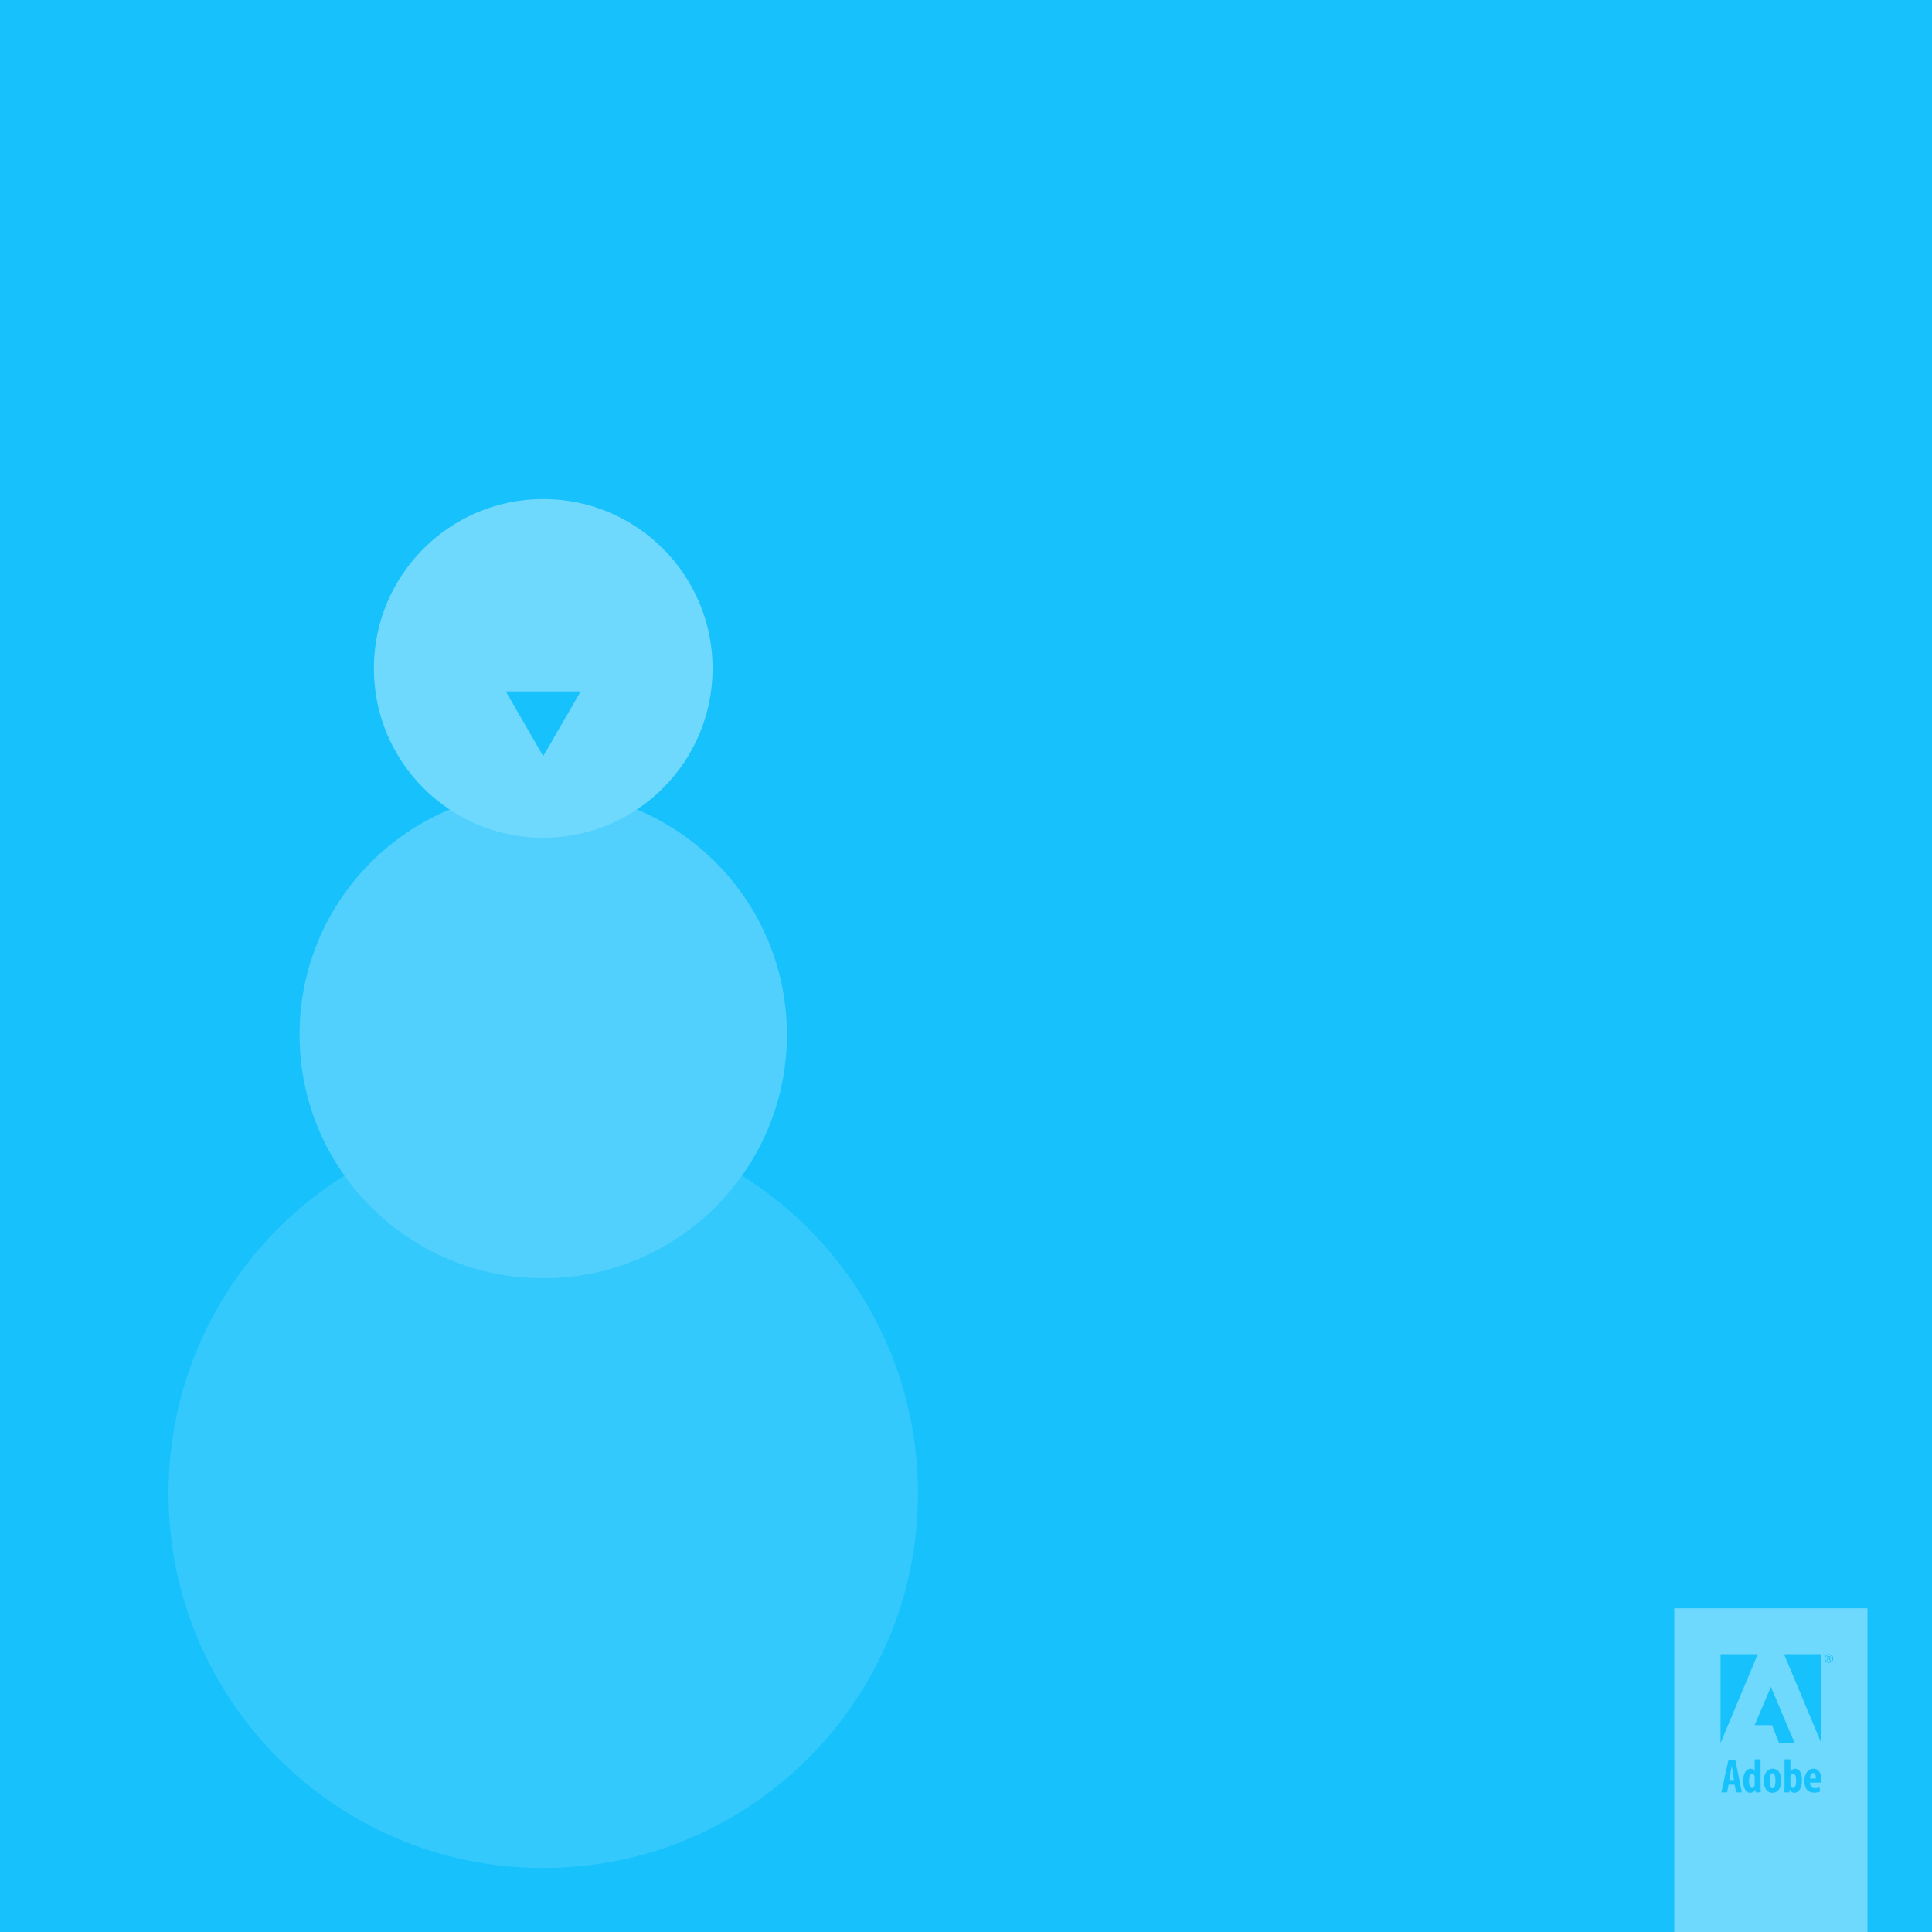
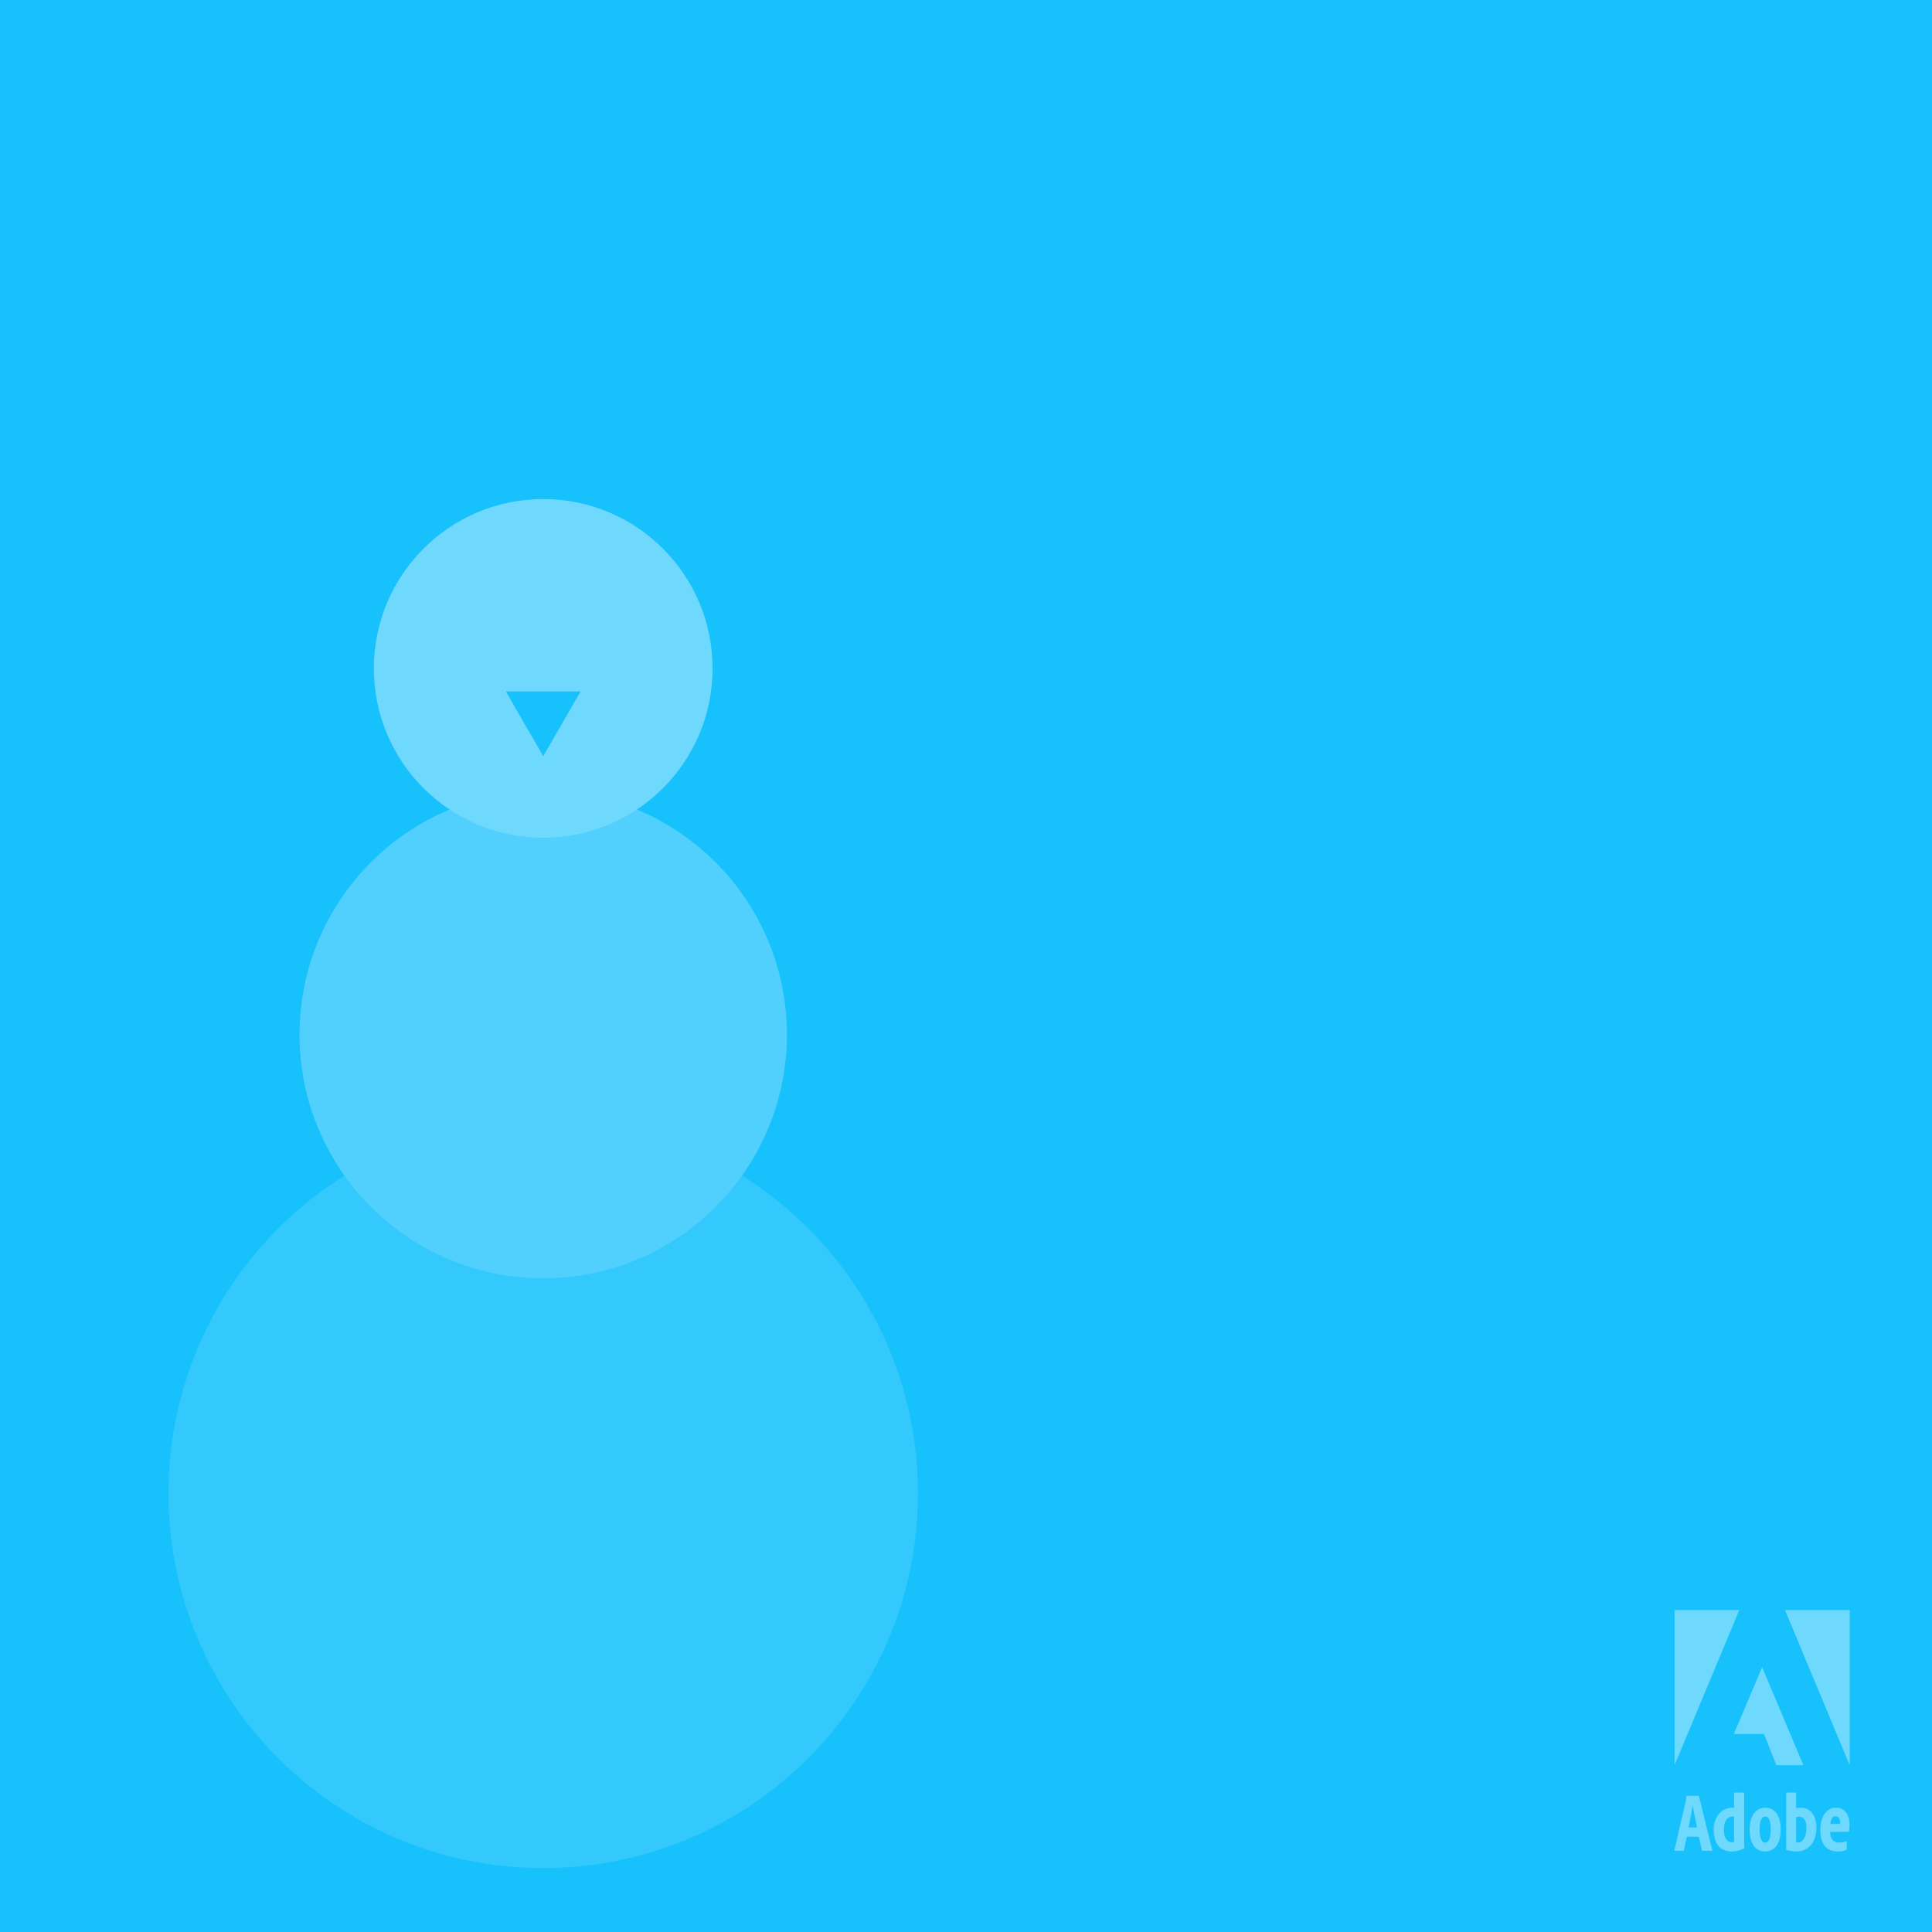
<svg xmlns="http://www.w3.org/2000/svg" version="1.1" id="vs_bg" x="0px" y="0px" width="1080px" height="1080px" viewBox="0 0 1080 1080" enable-background="new 0 0 1080 1080" xml:space="preserve">
  <rect fill="#17C1FC" width="1080" height="1080" />
-   <g>
-     <path fill="#6ED8FD" d="M990.877,991.201c-1.374,0-1.666,2.389-1.666,4.219c0,2.221,0.367,4.268,1.693,4.268h0.027   c1.238,0,1.555-2.329,1.555-4.268C992.486,993.59,992.17,991.201,990.877,991.201z" />
-     <path fill="#6ED8FD" d="M1002.268,991.457c-0.617,0-1.139,0.673-1.316,1.392l-0.117,0.824v3.638c0,0.32,0.057,0.625,0.123,0.826   c0.328,1.098,0.886,1.363,1.326,1.363c1.254,0,1.771-1.586,1.771-4.132C1004.055,993.059,1003.507,991.457,1002.268,991.457z" />
-     <path fill="#6ED8FD" d="M979.49,991.457c-1.293,0-1.778,1.883-1.778,4.074c0,2.527,0.69,3.969,1.732,3.969   c0.488,0,1.046-0.25,1.351-1.306c0.066-0.206,0.107-0.497,0.107-0.827v-3.441l-0.048-0.778   C980.731,992.266,980.248,991.457,979.49,991.457z" />
-     <path fill="#6ED8FD" d="M968.093,987.111h-0.065c-0.199,1.219-0.467,3.025-0.666,4.103l-0.712,3.883h2.706l-0.66-3.892   C968.503,990.076,968.268,988.324,968.093,987.111z" />
-     <path fill="#6ED8FD" d="M935.928,899.039V1080h108V899.039H935.928z M1018.092,924.713v49.635l-20.802-49.635H1018.092z    M1003.211,974.346h-8.688l-3.971-9.982h-9.707l9.106-21.361L1003.211,974.346z M961.795,924.713h20.826l-20.826,49.635V924.713z    M970.504,1001.959l-0.838-4.318h-3.371l-0.856,4.318h-3.177l3.954-17.981h3.884l3.592,17.981H970.504z M981.455,1001.963   l-0.188-1.502h-0.066c-0.47,0.925-1.498,1.718-2.718,1.718c-2.694,0-4.029-2.961-4.029-6.702c0-4.549,1.998-6.761,4.155-6.761   c1.127,0,1.871,0.552,2.24,1.347h0.053v-6.565h3.262v14.733c0,1.176,0.057,2.607,0.104,3.732H981.455z M990.896,1002.179h-0.026   c-2.987,0-4.873-2.408-4.873-6.702c0-4.686,2.416-6.764,4.944-6.764c2.969,0,4.821,2.515,4.821,6.694   C995.762,1000.771,992.857,1002.179,990.896,1002.179z M1003.091,1002.179c-1.146,0-1.898-0.507-2.583-1.778h-0.066l-0.181,1.56   h-2.787c0.045-1.085,0.108-2.554,0.108-3.729v-14.733h3.252v6.787h0.051c0.642-0.997,1.494-1.571,2.738-1.571   c2.451,0,3.687,2.779,3.687,6.402C1007.31,999.713,1005.465,1002.179,1003.091,1002.179z M1017.995,996.514l-6.178-0.021   c0.036,2.359,1.28,3.128,2.823,3.128c0.986,0,1.826-0.213,2.447-0.454l0.443,2.33c-0.868,0.373-2.2,0.604-3.48,0.604   c-3.493,0-5.395-2.369-5.395-6.432c0-4.363,2.206-6.971,5.1-6.971c2.789,0,4.342,2.306,4.342,6.09   C1018.098,995.646,1018.059,996.127,1017.995,996.514z M1022.334,929.556c-1.341,0-2.429-1.076-2.429-2.434   c0-1.339,1.088-2.41,2.429-2.41h0.012c1.332,0,2.396,1.071,2.396,2.41C1024.742,928.479,1023.678,929.556,1022.334,929.556z" />
-     <path fill="#6ED8FD" d="M1022.207,926.134l-0.313,0.009v0.876h0.295c0.347,0,0.639-0.118,0.639-0.431   C1022.828,926.35,1022.66,926.134,1022.207,926.134z" />
-     <path fill="#6ED8FD" d="M1013.55,991.077c-1.187,0-1.685,1.733-1.72,3.125h3.271   C1015.111,992.367,1014.587,991.077,1013.55,991.077z" />
-     <path fill="#6ED8FD" d="M1022.346,925.123h-0.012c-1.066,0-1.926,0.896-1.926,2.007c0,1.118,0.859,2.012,1.938,2.012   c1.064,0.011,1.914-0.894,1.914-2.012C1024.26,926.02,1023.41,925.123,1022.346,925.123z M1022.916,928.529   c-0.066-0.08-0.117-0.326-0.175-0.688c-0.058-0.316-0.235-0.453-0.563-0.453h-0.283v1.141h-0.488v-2.684   c0.229-0.039,0.452-0.079,0.811-0.079c0.431,0,0.699,0.085,0.873,0.224l0.236,0.549c0,0.348-0.229,0.574-0.521,0.648v0.023   c0.234,0.043,0.385,0.255,0.437,0.654c0.069,0.42,0.126,0.584,0.169,0.664H1022.916z" />
-   </g>
  <circle fill="#34C9FC" cx="303.668" cy="834.773" r="209.475" />
  <circle fill="#51D0FD" cx="303.668" cy="578.342" r="136.222" />
  <circle fill="#6ED8FD" cx="303.667" cy="373.647" r="94.672" />
  <polygon fill="#17C1FC" points="303.667,386.515 324.563,386.515 314.115,404.612 303.667,422.708 293.219,404.612 282.771,386.515   " />
+   <g>
+     <g>
+       <path fill="#6ED8FD" d="M997.802,900H1034v86.771L997.802,900z" />
+       <path fill="#6ED8FD" d="M972.299,900h-36.226v86.771L972.299,900z" />
+       <path fill="#6ED8FD" d="M985.05,931.979l23.069,54.787H993l-6.899-17.448h-16.879L985.05,931.979z" />
+       <path fill="#6ED8FD" d="M948.668,1021.562c-0.676-3.528-1.934-8.85-2.417-12.282h-0.047c-0.483,3.337-1.402,8.027-2.222,12.282    H948.668z M942.919,1026.736l-1.595,7.544c-0.048,0.291-0.144,0.338-0.386,0.338h-4.589c-0.289,0-0.383-0.097-0.339-0.484    l6.327-27.321c0.195-0.82,0.195-1.255,0.195-2.659c0-0.192,0.096-0.289,0.289-0.289h6.568c0.242,0,0.339,0.097,0.388,0.339    l7.389,30.029c0.049,0.289-0.047,0.386-0.289,0.386h-5.12c-0.241,0-0.388-0.146-0.388-0.338l-1.69-7.544H942.919z" />
+       <path fill="#6ED8FD" d="M969.375,1015.609c-0.236-0.097-0.477-0.144-1.048-0.144c-2.672,0-4.677,2.436-4.677,7.212    c0,5.063,2.005,7.164,4.629,7.164c0.334,0,0.813-0.047,1.096-0.143V1015.609L969.375,1015.609z M957.974,1022.869    c0-6.976,4.103-12.37,10.64-12.37h0.762v-8.217c0-0.143,0.097-0.239,0.287-0.239h5.104c0.19,0,0.24,0.097,0.24,0.239v27.513    c0,0.716-0.05,1.671,0.142,3.199c0,0.144,0,0.24-0.191,0.334c-1.955,1.004-4.483,1.672-6.917,1.672    C962.029,1035,957.974,1031.085,957.974,1022.869z" />
+       <path fill="#6ED8FD" d="M983.642,1022.678c0,4.443,0.954,7.354,3.102,7.354c2.05,0,3.052-2.483,3.052-7.307    c0-4.488-0.763-7.26-3.005-7.26C984.833,1015.466,983.642,1017.709,983.642,1022.678z M995.427,1022.678    c0,7.546-3.152,12.322-8.684,12.322c-6.203,0-8.685-5.444-8.685-12.371c0-7.069,3.148-12.13,8.778-12.13    C992.229,1010.499,995.427,1014.988,995.427,1022.678z" />
+       <path fill="#6ED8FD" d="M1005.776,1015.56c-0.38,0-1.19,0.05-1.716,0.24v14.089c0.381,0.097,0.715,0.097,1.001,0.097    c2.147,0,4.676-2.196,4.725-8.119C1009.833,1017.23,1007.972,1015.56,1005.776,1015.56L1005.776,1015.56z M1003.821,1002.043    c0.19,0,0.239,0.097,0.239,0.287v8.453c0.668-0.144,1.479-0.284,2.574-0.284c4.965,0,8.731,3.82,8.731,11.224    c0,8.645-4.913,13.277-11.068,13.277c-1.766,0-3.579-0.238-5.534-0.859c-0.142-0.047-0.285-0.19-0.285-0.382v-31.429    c0-0.19,0.095-0.287,0.285-0.287H1003.821L1003.821,1002.043z" />
+       <path fill="#6ED8FD" d="M1027.15,1019.573c0.906,0,1.289,0,1.432-0.049c0.047-0.238,0.047-0.335,0.047-0.525    c0-1.815-0.572-3.727-2.529-3.727c-1.906,0-2.67,1.958-2.908,4.301H1027.15L1027.15,1019.573z M1023.095,1024.063    c0,3.678,1.385,5.923,5.249,5.923c1.288,0,2.337-0.19,3.625-0.668c0.24-0.098,0.381-0.098,0.381,0.238v3.965    c0,0.333-0.094,0.525-0.333,0.62c-1.336,0.716-3.149,0.859-4.723,0.859c-7.014,0-9.733-5.158-9.733-11.893    c0-7.164,3.15-12.608,8.731-12.608c5.867,0,7.586,5.204,7.586,9.455c0,1.528-0.144,3.01-0.24,3.584    c-0.046,0.237-0.189,0.334-0.428,0.381c-0.478,0.047-1.956,0.144-4.533,0.144H1023.095L1023.095,1024.063z" />
+     </g>
+   </g>
</svg>
